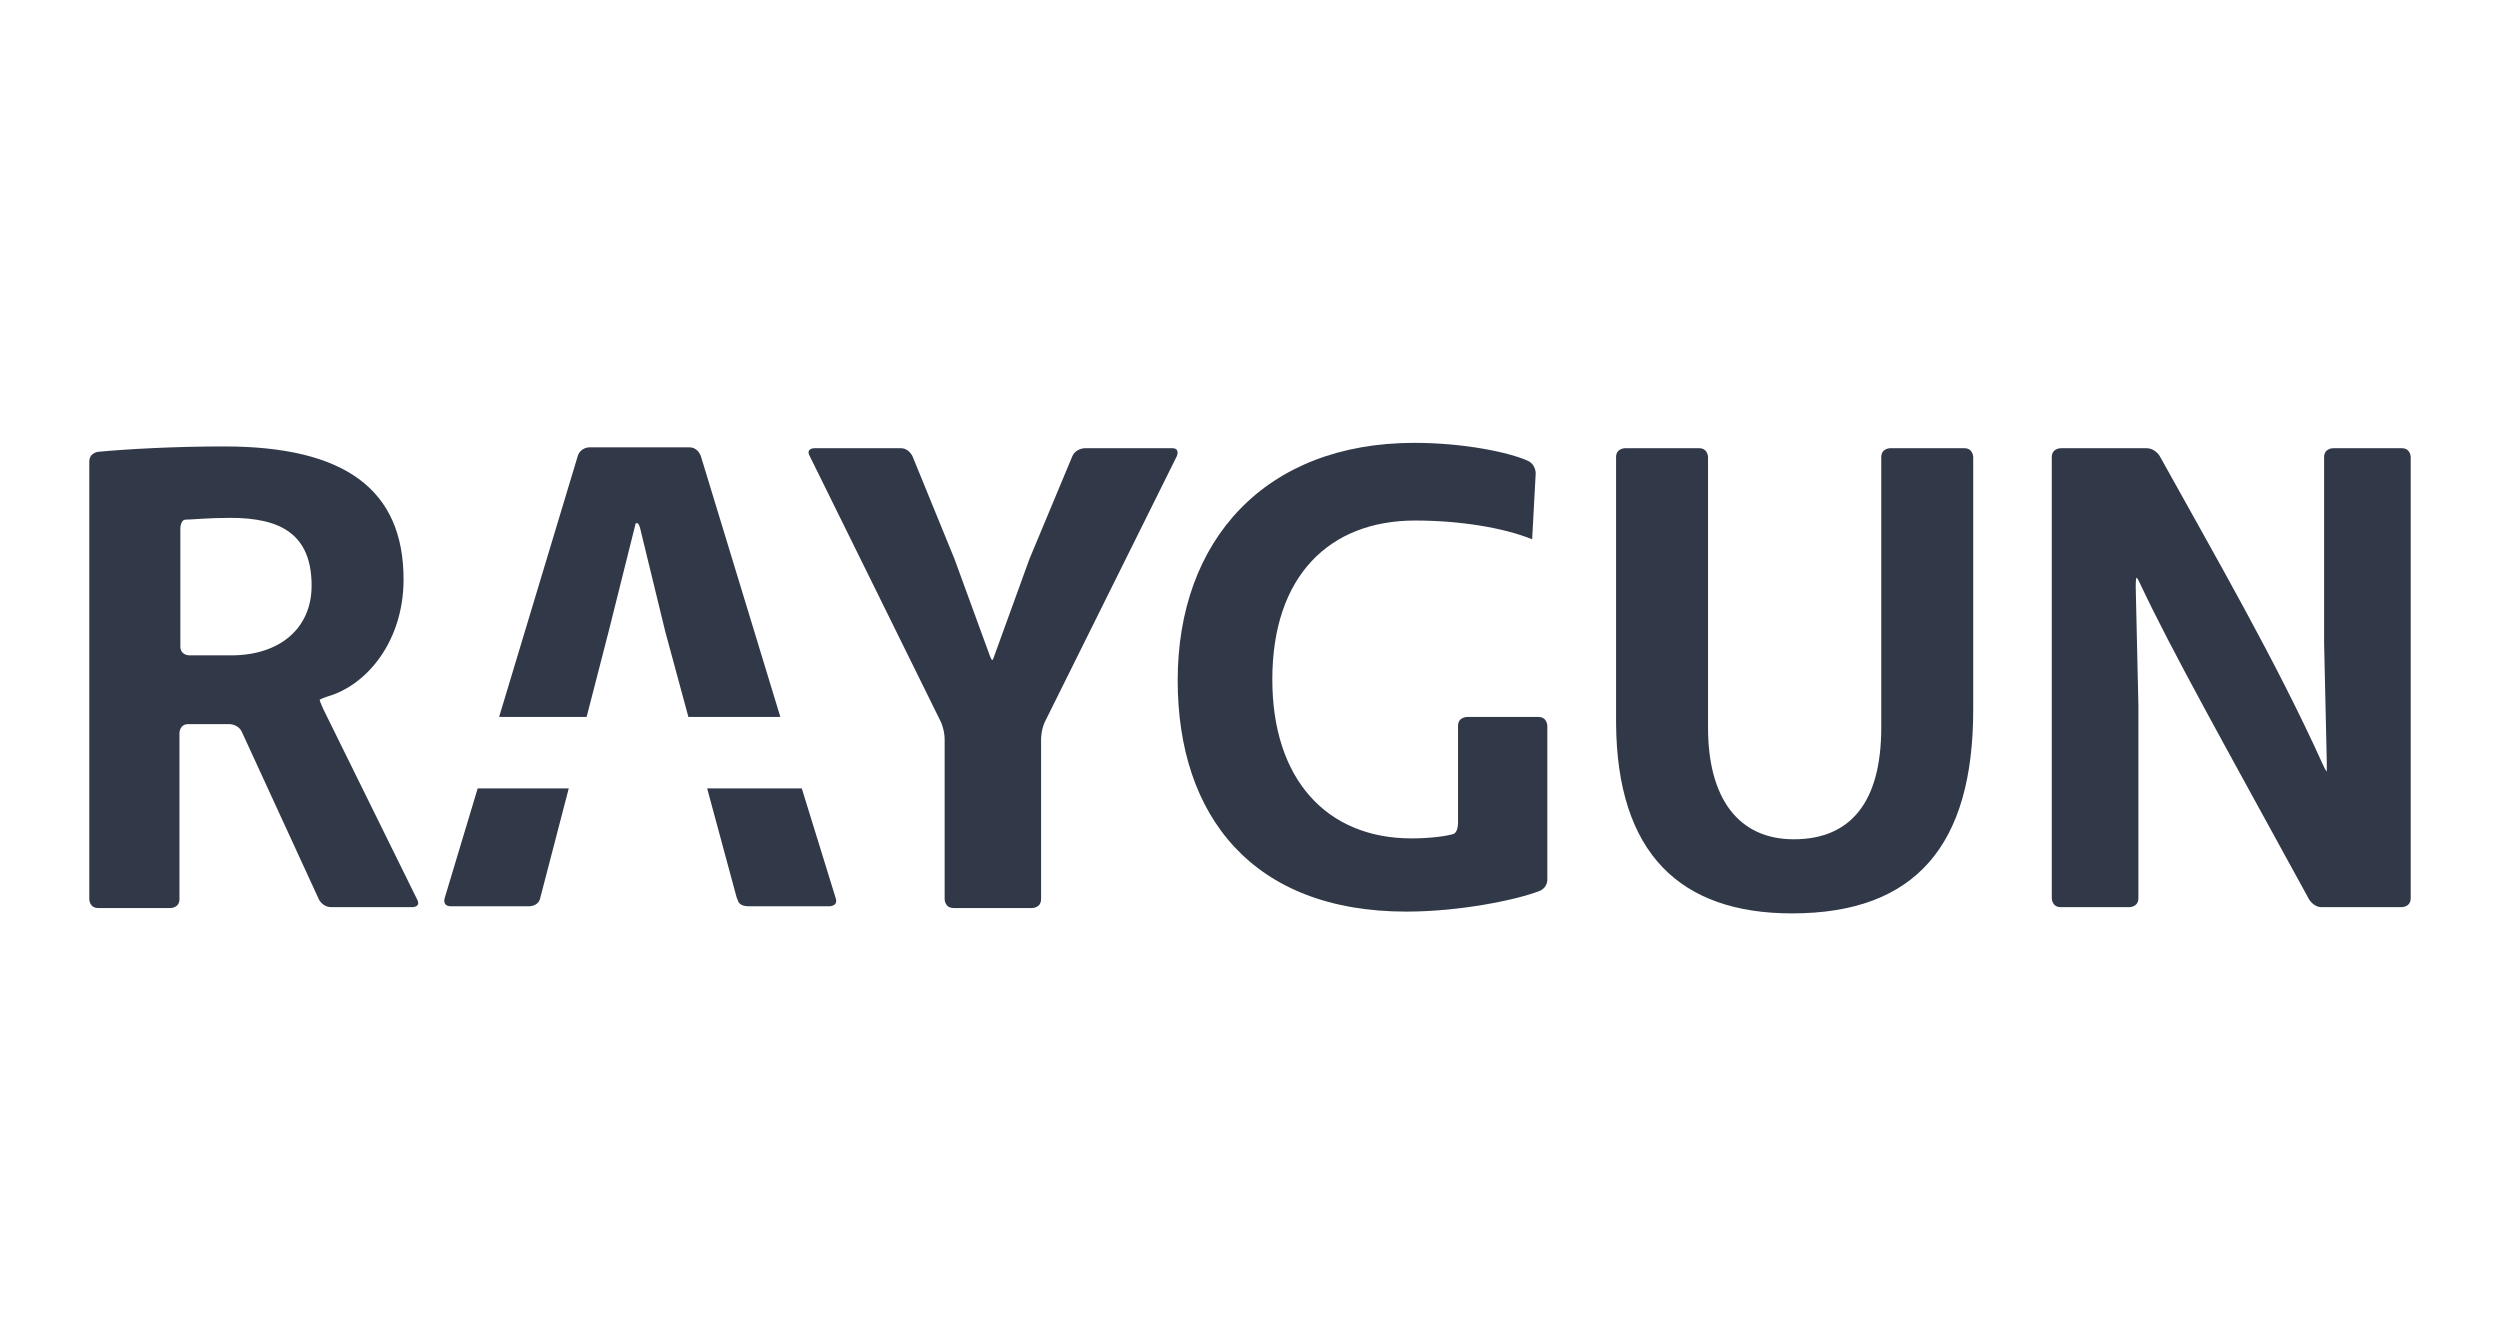
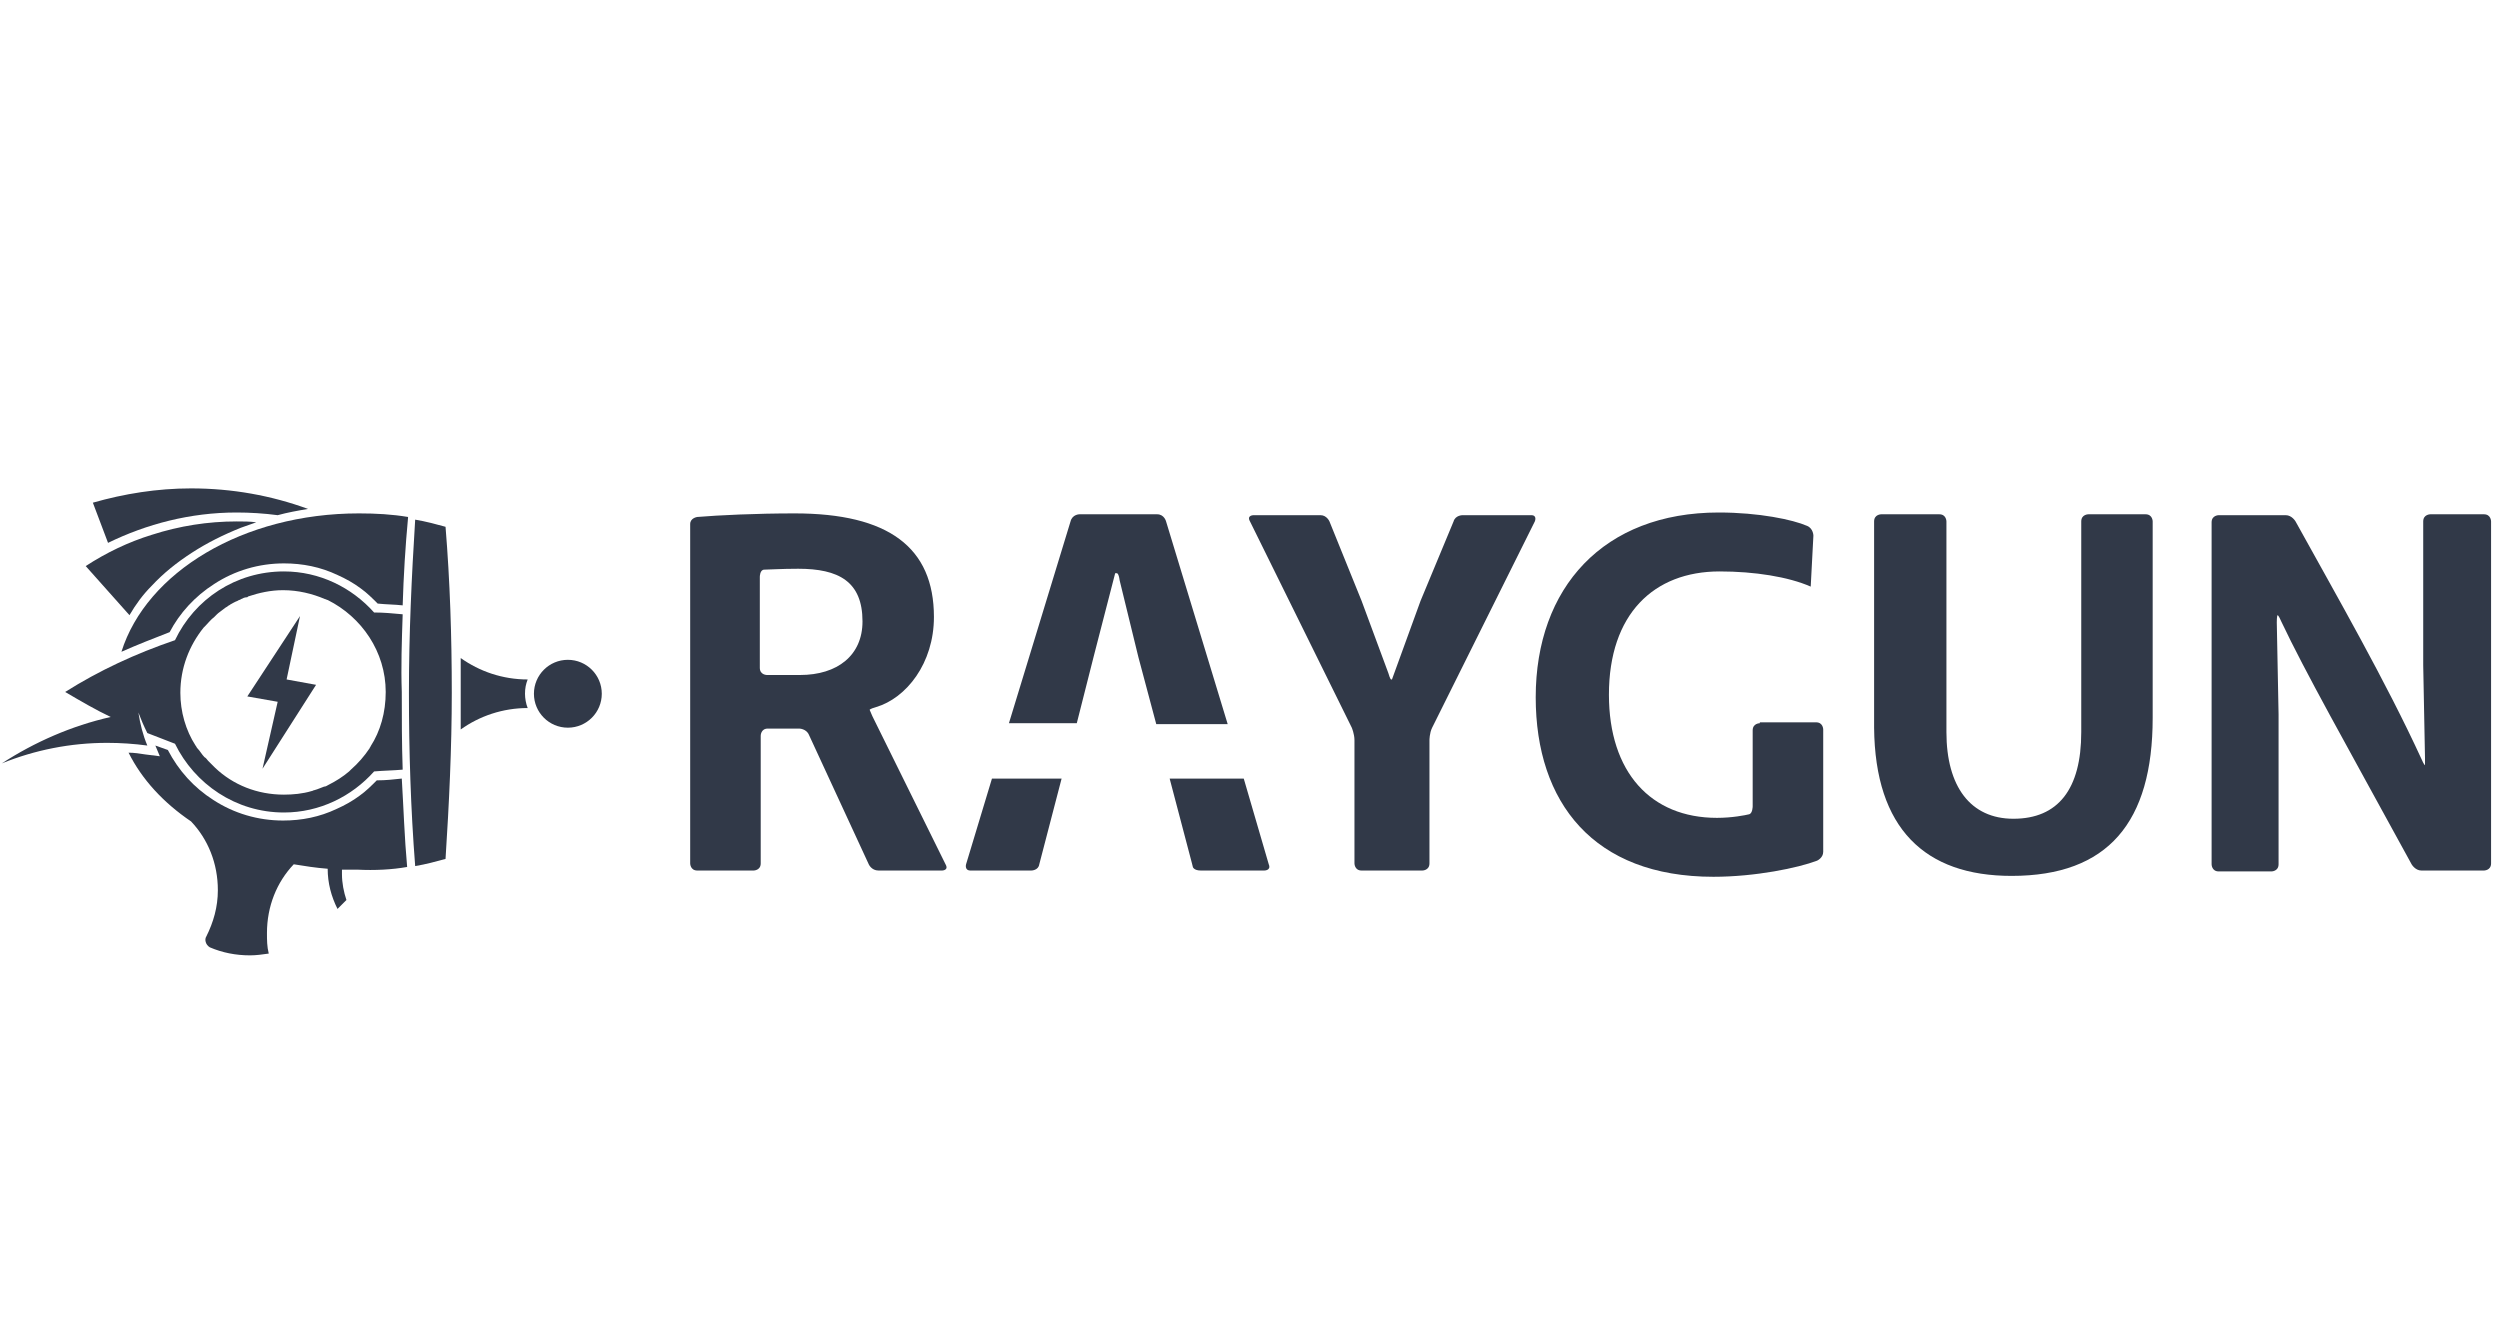
<svg xmlns="http://www.w3.org/2000/svg" version="1.1" id="Layer_1" x="0px" y="0px" width="280px" height="150px" viewBox="0 0 280 150" enable-background="new 0 0 280 150" xml:space="preserve">
  <g>
    <g>
-       <path fill="#313948" d="M45.2,64.9c0-10.1-6.6-14.9-20.1-14.9c-5.6,0-10.9,0.3-14.1,0.6c0,0-1,0.1-1,1.1v49c0,0,0,1,1,1h8.1    c0,0,1,0,1-1V82.1c0,0,0-1,1-1h4.6c0,0,1,0,1.4,0.9l8.6,18.7c0,0,0.4,0.9,1.4,0.9h9.1c0,0,1,0,0.5-0.9L36.2,79.4    c0,0-0.4-0.9-0.4-1c0,0,0,0.1,0,0c0,0,0-0.1,0.9-0.4C41.2,76.7,45.2,71.7,45.2,64.9 M34.9,65.6c0,4.8-3.6,7.8-9,7.8h-4.7    c0,0-1,0-1-1V59.2c0,0,0-1,0.6-1c0.6,0,2.5-0.2,5-0.2C31.4,58,34.9,59.8,34.9,65.6" />
-       <path fill="#313948" d="M269,101.6c0,0,1,0,1-1V51.2c0,0,0-1-1-1h-7.7c0,0-1,0-1,1V70c0,0,0,1,0,2l0.3,13.4c0,0,0,1,0,1    c0,0,0.1,0,0,0c0,0-0.1,0-0.5-0.9C255,74.2,248,62.1,241.9,51.1c0,0-0.5-0.9-1.5-0.9h-9.6c0,0-1,0-1,1v49.4c0,0,0,1,1,1h7.7    c0,0,1,0,1-1V81c0,0,0-1,0-2l-0.3-13.3c0,0,0-1,0.1-1c0,0-0.1,0,0,0c0,0,0.1,0,0.5,0.9c3.5,7.4,9,17.2,18.8,35.1    c0,0,0.5,0.9,1.4,0.9H269z" />
-       <path fill="#313948" d="M200.7,102.3c13.9,0,20.3-7.7,20.3-22.8V51.2c0,0,0-1-1-1h-8.3c0,0-1,0-1,1v30.3c0,8.3-3.4,12.5-9.8,12.5    c-6.2,0-9.6-4.6-9.6-12.5V51.2c0,0,0-1-1-1H182c0,0-1,0-1,1v29.8C181.1,95.6,188.2,102.3,200.7,102.3" />
-       <path fill="#313948" d="M121.5,50.2c0,0-1,0-1.4,0.9l-4.8,11.5l-4.1,11.3h-0.1c0,0-0.1,0-0.4-0.9l-3.8-10.4l-4.7-11.5    c0,0-0.4-0.9-1.3-0.9h-9.7c0,0-1,0-0.5,0.9l14.7,29.8c0,0,0.4,0.9,0.4,1.9v17.9c0,0,0,1,1,1h8.8c0,0,1,0,1-1V82.8c0,0,0-1,0.4-1.9    l14.8-29.8c0,0,0.4-0.9-0.5-0.9H121.5z" />
-       <path fill="#313948" d="M164.3,80.3c0,0-1,0-1,1v10.9c0,0,0,1-0.5,1.2c-0.6,0.2-2.4,0.5-4.7,0.5c-9.5,0-15.6-6.6-15.6-17.8    c0-11.6,6.4-17.8,16-17.8c5,0,9.9,0.8,13.1,2.1L172,53c0,0,0-1-0.9-1.4c-2-0.9-7-2-12.7-2c-16.7,0-26.5,10.9-26.5,26.6    c0,15.2,8.4,25.9,25.6,25.9c6,0,12.3-1.3,14.9-2.3c0,0,0.9-0.3,0.9-1.3V81.3c0,0,0-1-1-1H164.3z" />
-       <path fill="#313948" d="M65.7,80.3l2.5-9.7l3-12h0.2c0,0,0.2,0,0.4,1l2.7,11.1l2.6,9.6h10.3l-8.9-29.2c0,0-0.3-1-1.3-1H66    c0,0-1,0-1.3,1l-8.8,29.2H65.7z" />
-       <path fill="#313948" d="M89.8,88.3H79.2l3.3,12.2l0.2,0.5c0,0,0.2,0.5,1.1,0.5h9.1c0,0,1,0,0.7-0.9L89.8,88.3z" />
-       <path fill="#313948" d="M53.5,88.3l-3.7,12.3c0,0-0.3,0.9,0.7,0.9h8.8c0,0,1,0,1.2-0.9l3.2-12.3H53.5z" />
+       <g>
+         <path fill="#313948" d="M41.5,83.6c0,0.1-0.1,0.1-0.1,0.2c-0.6,0.9-1.3,1.7-2.1,2.4c-0.1,0.1-0.1,0.1-0.2,0.2     c-0.7,0.6-1.5,1.1-2.3,1.5c-0.2,0.1-0.3,0.2-0.5,0.2c-0.3,0.1-0.7,0.3-1.1,0.4c-0.1,0-0.2,0.1-0.3,0.1c-1,0.3-2.1,0.4-3.1,0.4     c-3,0-5.7-1.1-7.7-3c-0.1-0.1-0.3-0.3-0.4-0.4c-0.1-0.1-0.3-0.3-0.4-0.4c-0.1-0.1-0.2-0.3-0.4-0.4c-0.3-0.3-0.5-0.7-0.8-1     c-0.1-0.1-0.1-0.2-0.2-0.3c-1.1-1.7-1.7-3.8-1.7-5.9c0-2.8,1-5.3,2.6-7.3c0.1-0.1,0.1-0.1,0.2-0.2c0.3-0.3,0.6-0.7,1-1     c0.1-0.1,0.2-0.2,0.3-0.3c0.2-0.2,0.4-0.3,0.5-0.4c0.1-0.1,0.3-0.2,0.4-0.3c0.1-0.1,0.2-0.1,0.3-0.2c0.1-0.1,0.2-0.1,0.3-0.2     c0.2-0.1,0.5-0.3,0.8-0.4c0.1-0.1,0.3-0.1,0.4-0.2c0.2-0.1,0.4-0.2,0.6-0.2c0.1,0,0.1,0,0.2-0.1c1.2-0.4,2.5-0.7,3.9-0.7     c1.7,0,3.3,0.4,4.7,1c0.1,0,0.2,0.1,0.3,0.1c3.8,1.9,6.5,5.8,6.5,10.3C43.2,79.8,42.6,81.9,41.5,83.6 M45.1,68.8     c-1.1-0.1-2.1-0.2-3.2-0.2c-2.5-2.8-6.1-4.6-10.1-4.6c-5.4,0-10,3.1-12.2,7.7c-4.4,1.5-8.5,3.4-12.3,5.8c1.7,1,3.4,2,5.1,2.8     c-4.4,1-8.5,2.8-12.2,5.2c3.7-1.5,7.7-2.3,11.8-2.3c1.5,0,3,0.1,4.5,0.3c-0.5-1.2-0.8-2.4-1-3.7c0.3,0.8,0.6,1.5,1,2.3     c1,0.4,2.1,0.8,3.1,1.2c2.2,4.5,6.8,7.7,12.2,7.7c4,0,7.6-1.8,10.1-4.6c1.1-0.1,2.1-0.1,3.2-0.2c-0.1-2.9-0.1-5.8-0.1-8.7     C44.9,74.7,45,71.8,45.1,68.8" />
+       </g>
+       <polygon fill="#313948" points="35.4,76.7 32.1,76.1 33.6,69 27.7,78 31.1,78.6 29.4,86.1   " />
+       <g>
+         <path fill="#313948" d="M45.8,77.6c0,6.5,0.2,13,0.7,19.4c1.2-0.2,2.3-0.5,3.4-0.8c0.4-6.2,0.7-12.4,0.7-18.6     c0-6.3-0.2-12.5-0.7-18.6c-1.1-0.3-2.2-0.6-3.4-0.8C46.1,64.6,45.8,71,45.8,77.6" />
+         <path fill="#313948" d="M17,65.6c1.3-1.4,2.8-2.6,4.5-3.7c1.7-1.1,3.5-2,5.5-2.8c0.6-0.2,1.1-0.4,1.7-0.6     c-0.7-0.1-1.4-0.1-2.2-0.1c-3.2,0-6.4,0.5-9.5,1.5c-2.6,0.8-5.1,2-7.4,3.5l4.9,5.5C15.2,67.7,16,66.6,17,65.6" />
+         <path fill="#313948" d="M26.5,57.4c1.5,0,3.1,0.1,4.6,0.3c1.1-0.3,2.2-0.5,3.4-0.7c-4.1-1.5-8.5-2.3-13.1-2.3     c-3.8,0-7.5,0.6-11,1.6l1.7,4.5C16.4,58.7,21.3,57.4,26.5,57.4" />
+         <path fill="#313948" d="M67.4,77.7c0-2.1-1.7-3.8-3.8-3.8c-2.1,0-3.8,1.7-3.8,3.8c0,2.1,1.7,3.8,3.8,3.8     C65.7,81.5,67.4,79.8,67.4,77.7" />
+         <path fill="#313948" d="M59.1,79.3c-0.2-0.5-0.3-1.1-0.3-1.6c0-0.6,0.1-1.1,0.3-1.6c-2.8,0-5.4-0.9-7.5-2.4c0,1.3,0,2.6,0,3.9     c0,1.4,0,2.7,0,4.1C53.7,80.2,56.3,79.3,59.1,79.3" />
+         <path fill="#313948" d="M24,65.4c2.3-1.5,5-2.3,7.8-2.3c2.1,0,4.1,0.4,6,1.3c0.9,0.4,1.8,0.9,2.6,1.5c0.7,0.5,1.3,1.1,1.9,1.7     c0.9,0.1,1.9,0.1,2.8,0.2c0.1-3.3,0.3-6.6,0.6-9.8l0-0.1c-1.8-0.3-3.6-0.4-5.5-0.4c-13,0-23.8,6.6-26.6,15.5     c1.8-0.8,3.6-1.5,5.4-2.2C20.1,68.7,21.8,66.8,24,65.4" />
+         <path fill="#313948" d="M45.6,97.1L45.6,97.1c-0.3-3.3-0.4-6.6-0.6-9.9c-0.9,0.1-1.8,0.2-2.8,0.2c-0.6,0.6-1.2,1.2-1.9,1.7     c-0.8,0.6-1.7,1.1-2.6,1.5c-1.9,0.9-3.9,1.3-6,1.3c-2.8,0-5.5-0.8-7.8-2.3c-2.2-1.4-3.9-3.3-5.1-5.6c-0.5-0.2-0.9-0.3-1.4-0.5     l0.5,1.2l-1.6-0.2c-0.6-0.1-1.3-0.2-1.9-0.2c1.5,3,3.9,5.6,7,7.7l0,0c1.9,2,3,4.7,3,7.7c0,1.9-0.5,3.6-1.3,5.2     c-0.2,0.3-0.1,0.9,0.4,1.2c1.4,0.6,2.9,0.9,4.5,0.9c0.7,0,1.4-0.1,2.1-0.2l0,0c-0.2-0.8-0.2-1.5-0.2-2.3c0-3,1.1-5.7,3-7.7l0,0     c1.2,0.2,2.5,0.4,3.8,0.5l0,0c0,1.6,0.4,3.1,1.1,4.5l1-1c-0.3-0.9-0.5-1.9-0.5-2.9c0-0.2,0-0.3,0-0.5l-0.1,0c0.6,0,1.2,0,1.8,0     C42,97.5,43.9,97.4,45.6,97.1" />
+       </g>
+     </g>
+     <g>
+       <path fill="#313948" d="M104.6,69.1c0-7.8-5.1-11.6-15.6-11.6c-4.3,0-8.5,0.2-10.9,0.4c0,0-0.8,0.1-0.8,0.8v38c0,0,0,0.8,0.8,0.8    h6.3c0,0,0.8,0,0.8-0.8V82.4c0,0,0-0.8,0.8-0.8h3.5c0,0,0.8,0,1.1,0.7l6.7,14.5c0,0,0.3,0.7,1.1,0.7h7.1c0,0,0.8,0,0.4-0.7    l-8.2-16.6c0,0-0.3-0.7-0.3-0.7c0,0,0,0.1,0,0c0,0,0-0.1,0.7-0.3C101.5,78.2,104.6,74.3,104.6,69.1 M96.6,69.6c0,3.8-2.8,6-7,6    h-3.7c0,0-0.8,0-0.8-0.8V64.6c0,0,0-0.8,0.5-0.8c0.5,0,1.9-0.1,3.8-0.1C93.9,63.7,96.6,65.1,96.6,69.6" />
+       <path fill="#313948" d="M278.2,97.5c0,0,0.8,0,0.8-0.8V58.4c0,0,0-0.8-0.8-0.8h-6c0,0-0.8,0-0.8,0.8V73c0,0,0,0.8,0,1.5l0.2,10.4    c0,0,0,0.8,0,0.8c0,0,0.1,0,0,0c0,0-0.1,0-0.4-0.7c-4-8.7-9.4-18.1-14.1-26.6c0,0-0.4-0.7-1.1-0.7h-7.5c0,0-0.8,0-0.8,0.8v38.3    c0,0,0,0.8,0.8,0.8h5.9c0,0,0.8,0,0.8-0.8V81.5c0,0,0-0.8,0-1.5l-0.2-10.3c0,0,0-0.8,0.1-0.8c0,0-0.1,0,0,0c0,0,0.1,0,0.4,0.7    c2.7,5.7,7,13.3,14.6,27.2c0,0,0.4,0.7,1.1,0.7H278.2z" />
+       <path fill="#313948" d="M225.3,98.1c10.8,0,15.8-6,15.8-17.7v-22c0,0,0-0.8-0.8-0.8h-6.4c0,0-0.8,0-0.8,0.8V82    c0,6.4-2.6,9.7-7.6,9.7c-4.8,0-7.5-3.6-7.5-9.7V58.4c0,0,0-0.8-0.8-0.8h-6.5c0,0-0.8,0-0.8,0.8v23.1    C210,92.8,215.6,98.1,225.3,98.1" />
+       <path fill="#313948" d="M163.8,57.7c0,0-0.8,0-1,0.7l-3.7,8.9l-3.2,8.8h-0.1c0,0-0.1,0-0.3-0.7l-3-8.1l-3.6-8.9c0,0-0.3-0.7-1-0.7    h-7.5c0,0-0.8,0-0.4,0.7l11.4,23.1c0,0,0.3,0.7,0.3,1.4v13.8c0,0,0,0.8,0.8,0.8h6.8c0,0,0.8,0,0.8-0.8V82.9c0,0,0-0.8,0.3-1.4    l11.5-23.1c0,0,0.3-0.7-0.4-0.7H163.8z" />
+       <path fill="#313948" d="M197.1,81c0,0-0.8,0-0.8,0.8v8.5c0,0,0,0.8-0.4,0.9c-0.4,0.1-1.9,0.4-3.6,0.4c-7.4,0-12.1-5.1-12.1-13.8    c0-9,5-13.8,12.4-13.8c3.9,0,7.7,0.6,10.2,1.7l0.3-5.7c0,0,0-0.8-0.7-1.1c-1.6-0.7-5.4-1.5-9.9-1.5c-12.9,0-20.5,8.4-20.5,20.7    c0,11.8,6.5,20.1,19.9,20.1c4.7,0,9.5-1,11.6-1.8c0,0,0.7-0.3,0.7-1V81.7c0,0,0-0.8-0.8-0.8H197.1z" />
+       <path fill="#313948" d="M120.6,81l1.9-7.5l2.4-9.3h0.2c0,0,0.2,0,0.3,0.8l2.1,8.6l2,7.5h8l-6.9-22.7c0,0-0.2-0.8-1-0.8h-8.7    c0,0-0.8,0-1,0.8L113,81H120.6z" />
+       <path fill="#313948" d="M139.3,87.2H131l2.5,9.5l0.1,0.4c0,0,0.1,0.4,0.9,0.4h7.1c0,0,0.8,0,0.5-0.7L139.3,87.2z" />
+       <path fill="#313948" d="M111.1,87.2l-2.9,9.6c0,0-0.2,0.7,0.5,0.7h6.8c0,0,0.8,0,0.9-0.7l2.5-9.6H111.1z" />
    </g>
  </g>
</svg>
